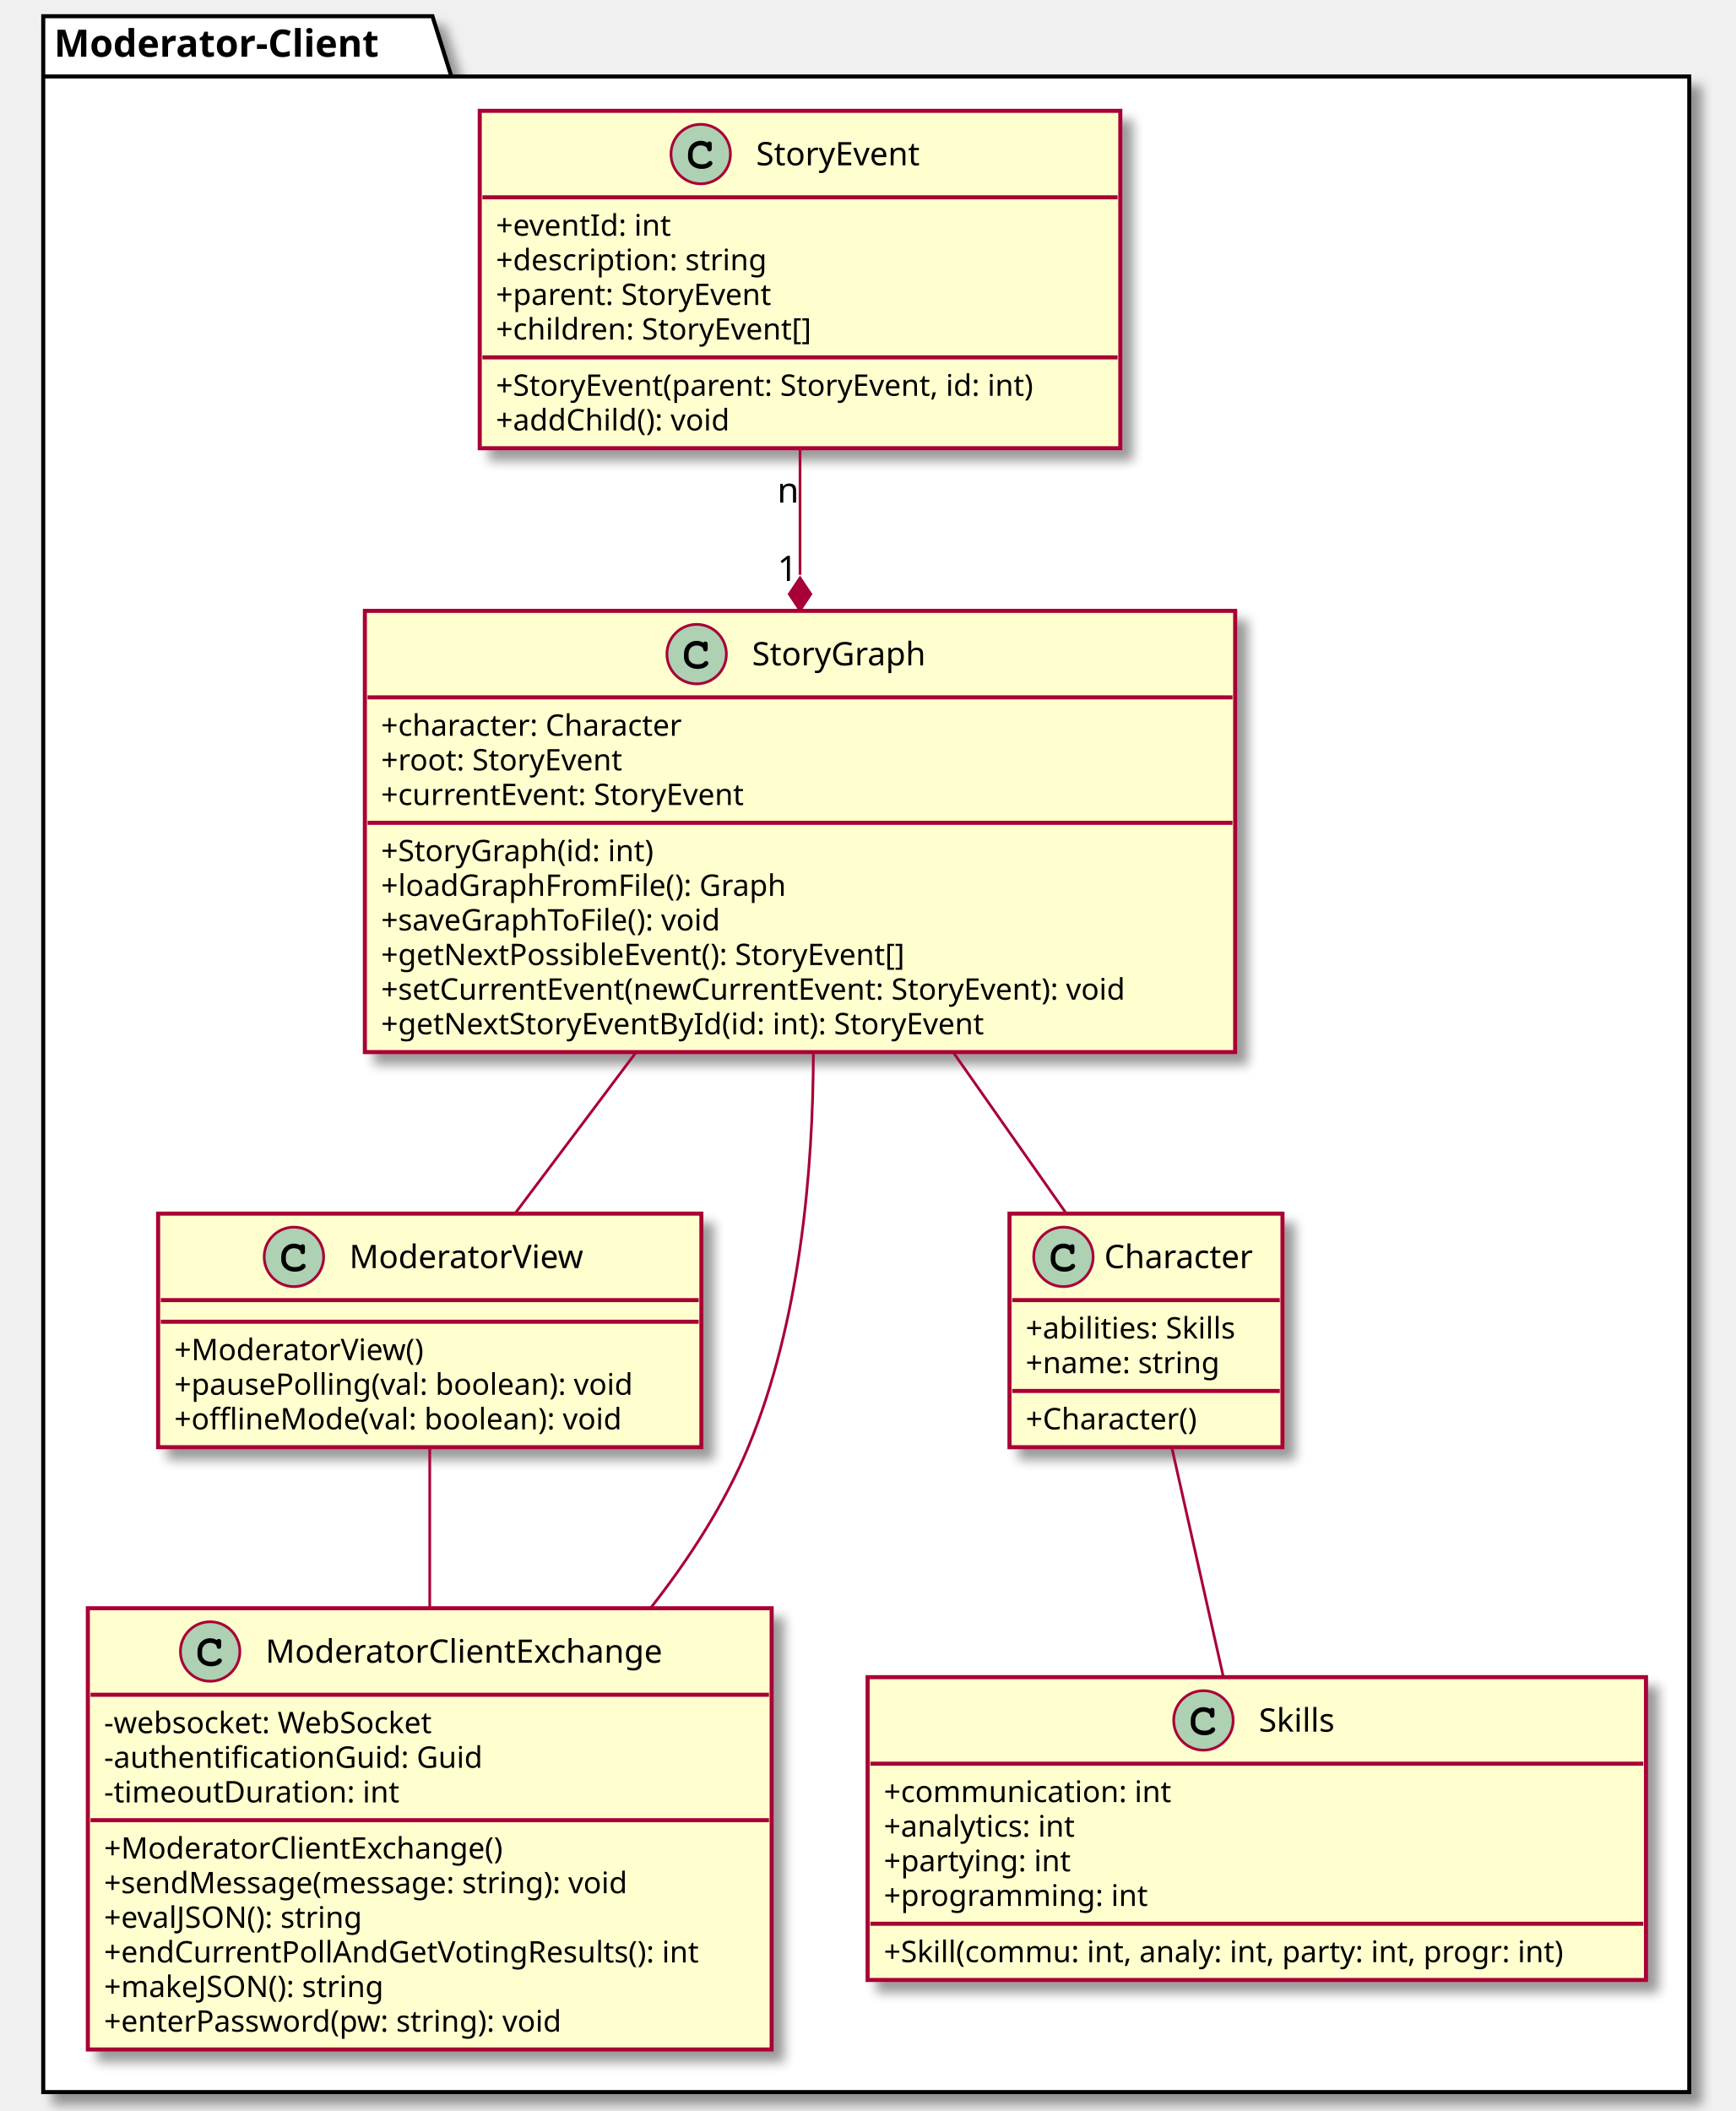
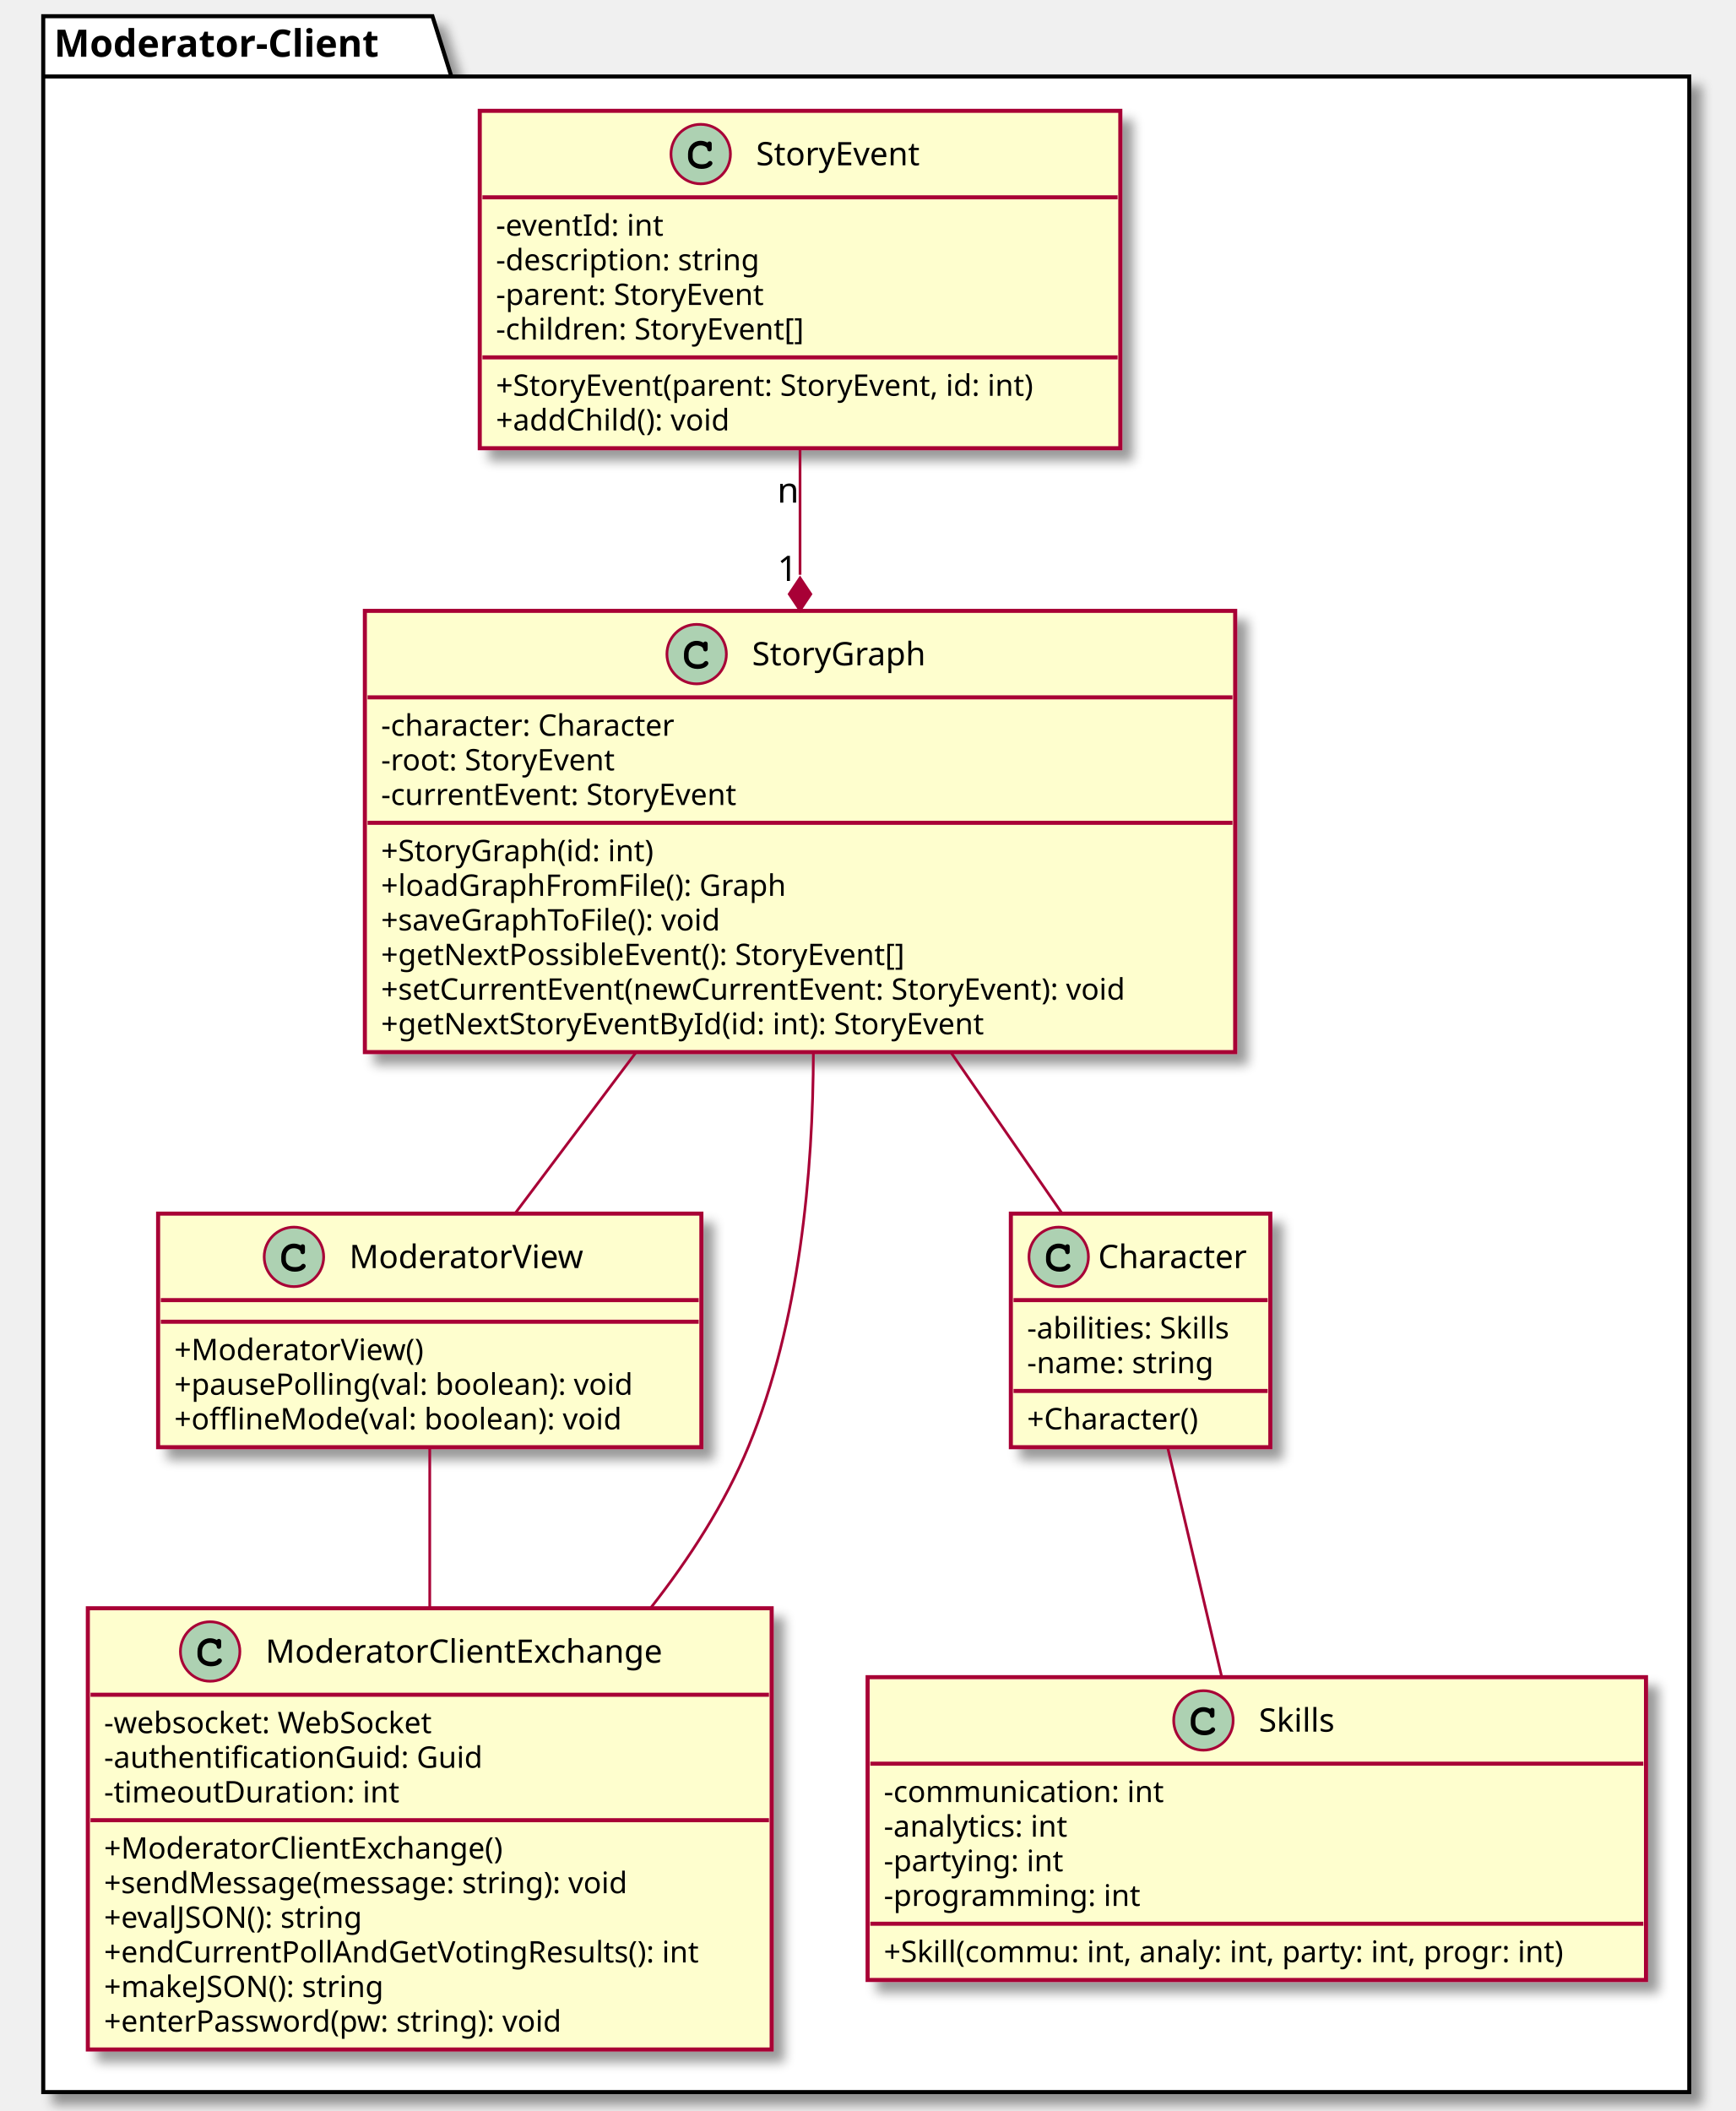
<svg xmlns="http://www.w3.org/2000/svg" contentScriptType="application/ecmascript" contentStyleType="text/css" height="781px" preserveAspectRatio="none" style="width:642px;height:781px;" version="1.1" viewBox="0 0 642 781" width="642px" zoomAndPan="magnify">
  <defs>
-     <filter height="300%" id="fl0wycodmcy0q" width="300%" x="-1" y="-1">
+     <filter height="300%" id="fbt87au7a5bzs" width="300%" x="-1" y="-1">
      <feGaussianBlur result="blurOut" stdDeviation="2.0" />
      <feColorMatrix in="blurOut" result="blurOut2" type="matrix" values="0 0 0 0 0 0 0 0 0 0 0 0 0 0 0 0 0 0 .4 0" />
      <feOffset dx="4.0" dy="4.0" in="blurOut2" result="blurOut3" />
      <feBlend in="SourceGraphic" in2="blurOut3" mode="normal" />
    </filter>
  </defs>
  <g>
-     <polygon fill="#FFFFFF" filter="url(#fl0wycodmcy0q)" points="16,6,160,6,167,28.297,625,28.297,625,774,16,774,16,6" style="stroke: #000000; stroke-width: 1.5;" />
+     <polygon fill="#FFFFFF" filter="url(#fbt87au7a5bzs)" points="16,6,160,6,167,28.297,625,28.297,625,774,16,774,16,6" style="stroke: #000000; stroke-width: 1.5;" />
    <line style="stroke: #000000; stroke-width: 1.5;" x1="16" x2="167" y1="28.297" y2="28.297" />
    <text fill="#000000" font-family="sans-serif" font-size="14" font-weight="bold" lengthAdjust="spacingAndGlyphs" textLength="138" x="20" y="20.995">Moderator-Client</text>
-     <rect codeLine="5" fill="#FEFECE" filter="url(#fl0wycodmcy0q)" height="124.828" id="StoryEvent" style="stroke: #A80036; stroke-width: 1.5;" width="237" x="177.5" y="41" />
+     <rect codeLine="5" fill="#FEFECE" filter="url(#fbt87au7a5bzs)" height="124.828" id="StoryEvent" style="stroke: #A80036; stroke-width: 1.5;" width="237" x="177.5" y="41" />
    <ellipse cx="259.25" cy="57" fill="#ADD1B2" rx="11" ry="11" style="stroke: #A80036; stroke-width: 1.0;" />
    <path d="M261.594,52.672 C260.656,52.234 260.062,52.094 259.188,52.094 C256.562,52.094 254.562,54.172 254.562,56.891 L254.562,58.016 C254.562,60.594 256.672,62.484 259.562,62.484 C260.781,62.484 261.938,62.188 262.688,61.641 C263.266,61.234 263.594,60.781 263.594,60.391 C263.594,59.938 263.203,59.547 262.734,59.547 C262.516,59.547 262.312,59.625 262.125,59.812 C261.672,60.297 261.672,60.297 261.484,60.391 C261.062,60.656 260.375,60.781 259.609,60.781 C257.562,60.781 256.266,59.688 256.266,57.984 L256.266,56.891 C256.266,55.109 257.516,53.797 259.25,53.797 C259.828,53.797 260.438,53.953 260.906,54.203 C261.391,54.484 261.562,54.703 261.656,55.109 C261.719,55.516 261.75,55.641 261.891,55.766 C262.031,55.906 262.266,56.016 262.484,56.016 C262.75,56.016 263.016,55.875 263.188,55.656 C263.297,55.5 263.328,55.312 263.328,54.891 L263.328,53.469 C263.328,53.031 263.312,52.906 263.219,52.75 C263.062,52.484 262.781,52.344 262.484,52.344 C262.188,52.344 261.984,52.438 261.766,52.75 L261.594,52.672 Z " fill="#000000" />
    <text fill="#000000" font-family="sans-serif" font-size="12" lengthAdjust="spacingAndGlyphs" textLength="65" x="279.75" y="61.154">StoryEvent</text>
    <line style="stroke: #A80036; stroke-width: 1.5;" x1="178.5" x2="413.5" y1="73" y2="73" />
-     <text fill="#000000" font-family="sans-serif" font-size="11" lengthAdjust="spacingAndGlyphs" textLength="74" x="183.5" y="87.21">+eventId: int</text>
-     <text fill="#000000" font-family="sans-serif" font-size="11" lengthAdjust="spacingAndGlyphs" textLength="109" x="183.5" y="100.015">+description: string</text>
-     <text fill="#000000" font-family="sans-serif" font-size="11" lengthAdjust="spacingAndGlyphs" textLength="116" x="183.5" y="112.82">+parent: StoryEvent</text>
-     <text fill="#000000" font-family="sans-serif" font-size="11" lengthAdjust="spacingAndGlyphs" textLength="132" x="183.5" y="125.624">+children: StoryEvent[]</text>
+     <text fill="#000000" font-family="sans-serif" font-size="11" lengthAdjust="spacingAndGlyphs" textLength="69" x="183.5" y="87.21">-eventId: int</text>
+     <text fill="#000000" font-family="sans-serif" font-size="11" lengthAdjust="spacingAndGlyphs" textLength="104" x="183.5" y="100.015">-description: string</text>
+     <text fill="#000000" font-family="sans-serif" font-size="11" lengthAdjust="spacingAndGlyphs" textLength="111" x="183.5" y="112.82">-parent: StoryEvent</text>
+     <text fill="#000000" font-family="sans-serif" font-size="11" lengthAdjust="spacingAndGlyphs" textLength="127" x="183.5" y="125.624">-children: StoryEvent[]</text>
    <line style="stroke: #A80036; stroke-width: 1.5;" x1="178.5" x2="413.5" y1="132.219" y2="132.219" />
    <text fill="#000000" font-family="sans-serif" font-size="11" lengthAdjust="spacingAndGlyphs" textLength="225" x="183.5" y="146.429">+StoryEvent(parent: StoryEvent, id: int)</text>
    <text fill="#000000" font-family="sans-serif" font-size="11" lengthAdjust="spacingAndGlyphs" textLength="97" x="183.5" y="159.234">+addChild(): void</text>
-     <rect codeLine="14" fill="#FEFECE" filter="url(#fl0wycodmcy0q)" height="163.242" id="StoryGraph" style="stroke: #A80036; stroke-width: 1.5;" width="322" x="135" y="226" />
+     <rect codeLine="14" fill="#FEFECE" filter="url(#fbt87au7a5bzs)" height="163.242" id="StoryGraph" style="stroke: #A80036; stroke-width: 1.5;" width="322" x="135" y="226" />
    <ellipse cx="257.75" cy="242" fill="#ADD1B2" rx="11" ry="11" style="stroke: #A80036; stroke-width: 1.0;" />
    <path d="M260.094,237.672 C259.156,237.234 258.562,237.094 257.688,237.094 C255.062,237.094 253.062,239.172 253.062,241.891 L253.062,243.016 C253.062,245.594 255.172,247.484 258.062,247.484 C259.281,247.484 260.438,247.188 261.188,246.641 C261.766,246.234 262.094,245.781 262.094,245.391 C262.094,244.938 261.703,244.547 261.234,244.547 C261.016,244.547 260.812,244.625 260.625,244.812 C260.172,245.297 260.172,245.297 259.984,245.391 C259.562,245.656 258.875,245.781 258.109,245.781 C256.062,245.781 254.766,244.688 254.766,242.984 L254.766,241.891 C254.766,240.109 256.016,238.797 257.75,238.797 C258.328,238.797 258.938,238.953 259.406,239.203 C259.891,239.484 260.062,239.703 260.156,240.109 C260.219,240.516 260.25,240.641 260.391,240.766 C260.531,240.906 260.766,241.016 260.984,241.016 C261.25,241.016 261.516,240.875 261.688,240.656 C261.797,240.5 261.828,240.312 261.828,239.891 L261.828,238.469 C261.828,238.031 261.812,237.906 261.719,237.75 C261.562,237.484 261.281,237.344 260.984,237.344 C260.688,237.344 260.484,237.438 260.266,237.75 L260.094,237.672 Z " fill="#000000" />
    <text fill="#000000" font-family="sans-serif" font-size="12" lengthAdjust="spacingAndGlyphs" textLength="68" x="278.25" y="246.154">StoryGraph</text>
    <line style="stroke: #A80036; stroke-width: 1.5;" x1="136" x2="456" y1="258" y2="258" />
-     <text fill="#000000" font-family="sans-serif" font-size="11" lengthAdjust="spacingAndGlyphs" textLength="124" x="141" y="272.21">+character: Character</text>
-     <text fill="#000000" font-family="sans-serif" font-size="11" lengthAdjust="spacingAndGlyphs" textLength="101" x="141" y="285.015">+root: StoryEvent</text>
-     <text fill="#000000" font-family="sans-serif" font-size="11" lengthAdjust="spacingAndGlyphs" textLength="152" x="141" y="297.82">+currentEvent: StoryEvent</text>
+     <text fill="#000000" font-family="sans-serif" font-size="11" lengthAdjust="spacingAndGlyphs" textLength="119" x="141" y="272.21">-character: Character</text>
+     <text fill="#000000" font-family="sans-serif" font-size="11" lengthAdjust="spacingAndGlyphs" textLength="96" x="141" y="285.015">-root: StoryEvent</text>
+     <text fill="#000000" font-family="sans-serif" font-size="11" lengthAdjust="spacingAndGlyphs" textLength="147" x="141" y="297.82">-currentEvent: StoryEvent</text>
    <line style="stroke: #A80036; stroke-width: 1.5;" x1="136" x2="456" y1="304.414" y2="304.414" />
    <text fill="#000000" font-family="sans-serif" font-size="11" lengthAdjust="spacingAndGlyphs" textLength="112" x="141" y="318.625">+StoryGraph(id: int)</text>
    <text fill="#000000" font-family="sans-serif" font-size="11" lengthAdjust="spacingAndGlyphs" textLength="164" x="141" y="331.429">+loadGraphFromFile(): Graph</text>
    <text fill="#000000" font-family="sans-serif" font-size="11" lengthAdjust="spacingAndGlyphs" textLength="144" x="141" y="344.234">+saveGraphToFile(): void</text>
    <text fill="#000000" font-family="sans-serif" font-size="11" lengthAdjust="spacingAndGlyphs" textLength="220" x="141" y="357.039">+getNextPossibleEvent(): StoryEvent[]</text>
    <text fill="#000000" font-family="sans-serif" font-size="11" lengthAdjust="spacingAndGlyphs" textLength="310" x="141" y="369.843">+setCurrentEvent(newCurrentEvent: StoryEvent): void</text>
    <text fill="#000000" font-family="sans-serif" font-size="11" lengthAdjust="spacingAndGlyphs" textLength="252" x="141" y="382.648">+getNextStoryEventById(id: int): StoryEvent</text>
-     <rect codeLine="26" fill="#FEFECE" filter="url(#fl0wycodmcy0q)" height="86.414" id="mf" style="stroke: #A80036; stroke-width: 1.5;" width="201" x="58.5" y="449" />
+     <rect codeLine="26" fill="#FEFECE" filter="url(#fbt87au7a5bzs)" height="86.414" id="mf" style="stroke: #A80036; stroke-width: 1.5;" width="201" x="58.5" y="449" />
    <ellipse cx="108.75" cy="465" fill="#ADD1B2" rx="11" ry="11" style="stroke: #A80036; stroke-width: 1.0;" />
    <path d="M111.094,460.672 C110.156,460.234 109.562,460.094 108.688,460.094 C106.062,460.094 104.062,462.172 104.062,464.891 L104.062,466.016 C104.062,468.594 106.172,470.484 109.062,470.484 C110.281,470.484 111.438,470.188 112.188,469.641 C112.766,469.234 113.094,468.781 113.094,468.391 C113.094,467.938 112.703,467.547 112.234,467.547 C112.016,467.547 111.812,467.625 111.625,467.812 C111.172,468.297 111.172,468.297 110.984,468.391 C110.562,468.656 109.875,468.781 109.109,468.781 C107.062,468.781 105.766,467.688 105.766,465.984 L105.766,464.891 C105.766,463.109 107.016,461.797 108.75,461.797 C109.328,461.797 109.938,461.953 110.406,462.203 C110.891,462.484 111.062,462.703 111.156,463.109 C111.219,463.516 111.25,463.641 111.391,463.766 C111.531,463.906 111.766,464.016 111.984,464.016 C112.25,464.016 112.516,463.875 112.688,463.656 C112.797,463.5 112.828,463.312 112.828,462.891 L112.828,461.469 C112.828,461.031 112.812,460.906 112.719,460.75 C112.562,460.484 112.281,460.344 111.984,460.344 C111.688,460.344 111.484,460.438 111.266,460.75 L111.094,460.672 Z " fill="#000000" />
    <text fill="#000000" font-family="sans-serif" font-size="12" lengthAdjust="spacingAndGlyphs" textLength="92" x="129.25" y="469.154">ModeratorView</text>
    <line style="stroke: #A80036; stroke-width: 1.5;" x1="59.5" x2="258.5" y1="481" y2="481" />
    <line style="stroke: #A80036; stroke-width: 1.5;" x1="59.5" x2="258.5" y1="489" y2="489" />
    <text fill="#000000" font-family="sans-serif" font-size="11" lengthAdjust="spacingAndGlyphs" textLength="102" x="64.5" y="503.21">+ModeratorView()</text>
    <text fill="#000000" font-family="sans-serif" font-size="11" lengthAdjust="spacingAndGlyphs" textLength="189" x="64.5" y="516.015">+pausePolling(val: boolean): void</text>
    <text fill="#000000" font-family="sans-serif" font-size="11" lengthAdjust="spacingAndGlyphs" textLength="185" x="64.5" y="528.82">+offlineMode(val: boolean): void</text>
-     <rect codeLine="32" fill="#FEFECE" filter="url(#fl0wycodmcy0q)" height="163.242" id="mcei" style="stroke: #A80036; stroke-width: 1.5;" width="253" x="32.5" y="595" />
+     <rect codeLine="32" fill="#FEFECE" filter="url(#fbt87au7a5bzs)" height="163.242" id="mcei" style="stroke: #A80036; stroke-width: 1.5;" width="253" x="32.5" y="595" />
    <ellipse cx="77.75" cy="611" fill="#ADD1B2" rx="11" ry="11" style="stroke: #A80036; stroke-width: 1.0;" />
    <path d="M80.094,606.672 C79.156,606.234 78.562,606.094 77.688,606.094 C75.062,606.094 73.062,608.172 73.062,610.891 L73.062,612.016 C73.062,614.594 75.172,616.484 78.062,616.484 C79.281,616.484 80.438,616.188 81.188,615.641 C81.766,615.234 82.094,614.781 82.094,614.391 C82.094,613.938 81.703,613.547 81.234,613.547 C81.016,613.547 80.812,613.625 80.625,613.812 C80.172,614.297 80.172,614.297 79.984,614.391 C79.562,614.656 78.875,614.781 78.109,614.781 C76.062,614.781 74.766,613.688 74.766,611.984 L74.766,610.891 C74.766,609.109 76.016,607.797 77.75,607.797 C78.328,607.797 78.938,607.953 79.406,608.203 C79.891,608.484 80.062,608.703 80.156,609.109 C80.219,609.516 80.25,609.641 80.391,609.766 C80.531,609.906 80.766,610.016 80.984,610.016 C81.25,610.016 81.516,609.875 81.688,609.656 C81.797,609.5 81.828,609.312 81.828,608.891 L81.828,607.469 C81.828,607.031 81.812,606.906 81.719,606.75 C81.562,606.484 81.281,606.344 80.984,606.344 C80.688,606.344 80.484,606.438 80.266,606.75 L80.094,606.672 Z " fill="#000000" />
    <text fill="#000000" font-family="sans-serif" font-size="12" lengthAdjust="spacingAndGlyphs" textLength="154" x="98.25" y="615.154">ModeratorClientExchange</text>
    <line style="stroke: #A80036; stroke-width: 1.5;" x1="33.5" x2="284.5" y1="627" y2="627" />
    <text fill="#000000" font-family="sans-serif" font-size="11" lengthAdjust="spacingAndGlyphs" textLength="137" x="38.5" y="641.21">-websocket: WebSocket</text>
    <text fill="#000000" font-family="sans-serif" font-size="11" lengthAdjust="spacingAndGlyphs" textLength="151" x="38.5" y="654.015">-authentificationGuid: Guid</text>
    <text fill="#000000" font-family="sans-serif" font-size="11" lengthAdjust="spacingAndGlyphs" textLength="117" x="38.5" y="666.82">-timeoutDuration: int</text>
    <line style="stroke: #A80036; stroke-width: 1.5;" x1="33.5" x2="284.5" y1="673.414" y2="673.414" />
    <text fill="#000000" font-family="sans-serif" font-size="11" lengthAdjust="spacingAndGlyphs" textLength="163" x="38.5" y="687.625">+ModeratorClientExchange()</text>
    <text fill="#000000" font-family="sans-serif" font-size="11" lengthAdjust="spacingAndGlyphs" textLength="218" x="38.5" y="700.429">+sendMessage(message: string): void</text>
    <text fill="#000000" font-family="sans-serif" font-size="11" lengthAdjust="spacingAndGlyphs" textLength="108" x="38.5" y="713.234">+evalJSON(): string</text>
    <text fill="#000000" font-family="sans-serif" font-size="11" lengthAdjust="spacingAndGlyphs" textLength="241" x="38.5" y="726.039">+endCurrentPollAndGetVotingResults(): int</text>
    <text fill="#000000" font-family="sans-serif" font-size="11" lengthAdjust="spacingAndGlyphs" textLength="115" x="38.5" y="738.843">+makeJSON(): string</text>
    <text fill="#000000" font-family="sans-serif" font-size="11" lengthAdjust="spacingAndGlyphs" textLength="185" x="38.5" y="751.648">+enterPassword(pw: string): void</text>
-     <rect codeLine="44" fill="#FEFECE" filter="url(#fl0wycodmcy0q)" height="112.023" id="Skills" style="stroke: #A80036; stroke-width: 1.5;" width="288" x="321" y="620.5" />
+     <rect codeLine="44" fill="#FEFECE" filter="url(#fbt87au7a5bzs)" height="112.023" id="Skills" style="stroke: #A80036; stroke-width: 1.5;" width="288" x="321" y="620.5" />
    <ellipse cx="445.25" cy="636.5" fill="#ADD1B2" rx="11" ry="11" style="stroke: #A80036; stroke-width: 1.0;" />
    <path d="M447.594,632.172 C446.656,631.734 446.062,631.594 445.188,631.594 C442.562,631.594 440.562,633.672 440.562,636.391 L440.562,637.516 C440.562,640.094 442.672,641.984 445.562,641.984 C446.781,641.984 447.938,641.688 448.688,641.141 C449.266,640.734 449.594,640.281 449.594,639.891 C449.594,639.438 449.203,639.047 448.734,639.047 C448.516,639.047 448.312,639.125 448.125,639.312 C447.672,639.797 447.672,639.797 447.484,639.891 C447.062,640.156 446.375,640.281 445.609,640.281 C443.562,640.281 442.266,639.188 442.266,637.484 L442.266,636.391 C442.266,634.609 443.516,633.297 445.25,633.297 C445.828,633.297 446.438,633.453 446.906,633.703 C447.391,633.984 447.562,634.203 447.656,634.609 C447.719,635.016 447.75,635.141 447.891,635.266 C448.031,635.406 448.266,635.516 448.484,635.516 C448.75,635.516 449.016,635.375 449.188,635.156 C449.297,635 449.328,634.812 449.328,634.391 L449.328,632.969 C449.328,632.531 449.312,632.406 449.219,632.25 C449.062,631.984 448.781,631.844 448.484,631.844 C448.188,631.844 447.984,631.938 447.766,632.25 L447.594,632.172 Z " fill="#000000" />
    <text fill="#000000" font-family="sans-serif" font-size="12" lengthAdjust="spacingAndGlyphs" textLength="31" x="465.75" y="640.654">Skills</text>
    <line style="stroke: #A80036; stroke-width: 1.5;" x1="322" x2="608" y1="652.5" y2="652.5" />
-     <text fill="#000000" font-family="sans-serif" font-size="11" lengthAdjust="spacingAndGlyphs" textLength="116" x="327" y="666.71">+communication: int</text>
-     <text fill="#000000" font-family="sans-serif" font-size="11" lengthAdjust="spacingAndGlyphs" textLength="80" x="327" y="679.515">+analytics: int</text>
-     <text fill="#000000" font-family="sans-serif" font-size="11" lengthAdjust="spacingAndGlyphs" textLength="76" x="327" y="692.32">+partying: int</text>
-     <text fill="#000000" font-family="sans-serif" font-size="11" lengthAdjust="spacingAndGlyphs" textLength="105" x="327" y="705.125">+programming: int</text>
+     <text fill="#000000" font-family="sans-serif" font-size="11" lengthAdjust="spacingAndGlyphs" textLength="111" x="327" y="666.71">-communication: int</text>
+     <text fill="#000000" font-family="sans-serif" font-size="11" lengthAdjust="spacingAndGlyphs" textLength="75" x="327" y="679.515">-analytics: int</text>
+     <text fill="#000000" font-family="sans-serif" font-size="11" lengthAdjust="spacingAndGlyphs" textLength="71" x="327" y="692.32">-partying: int</text>
+     <text fill="#000000" font-family="sans-serif" font-size="11" lengthAdjust="spacingAndGlyphs" textLength="100" x="327" y="705.125">-programming: int</text>
    <line style="stroke: #A80036; stroke-width: 1.5;" x1="322" x2="608" y1="711.719" y2="711.719" />
    <text fill="#000000" font-family="sans-serif" font-size="11" lengthAdjust="spacingAndGlyphs" textLength="276" x="327" y="725.929">+Skill(commu: int, analy: int, party: int, progr: int)</text>
-     <rect codeLine="52" fill="#FEFECE" filter="url(#fl0wycodmcy0q)" height="86.414" id="Character" style="stroke: #A80036; stroke-width: 1.5;" width="101" x="373.5" y="449" />
-     <ellipse cx="393.45" cy="465" fill="#ADD1B2" rx="11" ry="11" style="stroke: #A80036; stroke-width: 1.0;" />
-     <path d="M395.794,460.672 C394.856,460.234 394.262,460.094 393.387,460.094 C390.762,460.094 388.762,462.172 388.762,464.891 L388.762,466.016 C388.762,468.594 390.872,470.484 393.762,470.484 C394.981,470.484 396.137,470.188 396.887,469.641 C397.466,469.234 397.794,468.781 397.794,468.391 C397.794,467.938 397.403,467.547 396.934,467.547 C396.716,467.547 396.512,467.625 396.325,467.812 C395.872,468.297 395.872,468.297 395.684,468.391 C395.262,468.656 394.575,468.781 393.809,468.781 C391.762,468.781 390.466,467.688 390.466,465.984 L390.466,464.891 C390.466,463.109 391.716,461.797 393.45,461.797 C394.028,461.797 394.637,461.953 395.106,462.203 C395.591,462.484 395.762,462.703 395.856,463.109 C395.919,463.516 395.95,463.641 396.091,463.766 C396.231,463.906 396.466,464.016 396.684,464.016 C396.95,464.016 397.216,463.875 397.387,463.656 C397.497,463.5 397.528,463.312 397.528,462.891 L397.528,461.469 C397.528,461.031 397.512,460.906 397.419,460.75 C397.262,460.484 396.981,460.344 396.684,460.344 C396.387,460.344 396.184,460.438 395.966,460.75 L395.794,460.672 Z " fill="#000000" />
-     <text fill="#000000" font-family="sans-serif" font-size="12" lengthAdjust="spacingAndGlyphs" textLength="58" x="408.55" y="469.154">Character</text>
-     <line style="stroke: #A80036; stroke-width: 1.5;" x1="374.5" x2="473.5" y1="481" y2="481" />
-     <text fill="#000000" font-family="sans-serif" font-size="11" lengthAdjust="spacingAndGlyphs" textLength="89" x="379.5" y="495.21">+abilities: Skills</text>
-     <text fill="#000000" font-family="sans-serif" font-size="11" lengthAdjust="spacingAndGlyphs" textLength="80" x="379.5" y="508.015">+name: string</text>
-     <line style="stroke: #A80036; stroke-width: 1.5;" x1="374.5" x2="473.5" y1="514.609" y2="514.609" />
-     <text fill="#000000" font-family="sans-serif" font-size="11" lengthAdjust="spacingAndGlyphs" textLength="72" x="379.5" y="528.82">+Character()</text>
+     <rect codeLine="52" fill="#FEFECE" filter="url(#fbt87au7a5bzs)" height="86.414" id="Character" style="stroke: #A80036; stroke-width: 1.5;" width="96" x="374" y="449" />
+     <ellipse cx="391.7" cy="465" fill="#ADD1B2" rx="11" ry="11" style="stroke: #A80036; stroke-width: 1.0;" />
+     <path d="M394.044,460.672 C393.106,460.234 392.512,460.094 391.637,460.094 C389.012,460.094 387.012,462.172 387.012,464.891 L387.012,466.016 C387.012,468.594 389.122,470.484 392.012,470.484 C393.231,470.484 394.387,470.188 395.137,469.641 C395.716,469.234 396.044,468.781 396.044,468.391 C396.044,467.938 395.653,467.547 395.184,467.547 C394.966,467.547 394.762,467.625 394.575,467.812 C394.122,468.297 394.122,468.297 393.934,468.391 C393.512,468.656 392.825,468.781 392.059,468.781 C390.012,468.781 388.716,467.688 388.716,465.984 L388.716,464.891 C388.716,463.109 389.966,461.797 391.7,461.797 C392.278,461.797 392.887,461.953 393.356,462.203 C393.841,462.484 394.012,462.703 394.106,463.109 C394.169,463.516 394.2,463.641 394.341,463.766 C394.481,463.906 394.716,464.016 394.934,464.016 C395.2,464.016 395.466,463.875 395.637,463.656 C395.747,463.5 395.778,463.312 395.778,462.891 L395.778,461.469 C395.778,461.031 395.762,460.906 395.669,460.75 C395.512,460.484 395.231,460.344 394.934,460.344 C394.637,460.344 394.434,460.438 394.216,460.75 L394.044,460.672 Z " fill="#000000" />
+     <text fill="#000000" font-family="sans-serif" font-size="12" lengthAdjust="spacingAndGlyphs" textLength="58" x="406.3" y="469.154">Character</text>
+     <line style="stroke: #A80036; stroke-width: 1.5;" x1="375" x2="469" y1="481" y2="481" />
+     <text fill="#000000" font-family="sans-serif" font-size="11" lengthAdjust="spacingAndGlyphs" textLength="84" x="380" y="495.21">-abilities: Skills</text>
+     <text fill="#000000" font-family="sans-serif" font-size="11" lengthAdjust="spacingAndGlyphs" textLength="75" x="380" y="508.015">-name: string</text>
+     <line style="stroke: #A80036; stroke-width: 1.5;" x1="375" x2="469" y1="514.609" y2="514.609" />
+     <text fill="#000000" font-family="sans-serif" font-size="11" lengthAdjust="spacingAndGlyphs" textLength="72" x="380" y="528.82">+Character()</text>
    <path codeLine="58" d="M296,166.204 C296,180.889 296,196.886 296,212.65 " fill="none" id="StoryEvent-to-StoryGraph" style="stroke: #A80036; stroke-width: 1.0;" />
    <polygon fill="#A80036" points="296,225.802,300,219.802,296,213.802,292,219.802,296,225.802" style="stroke: #A80036; stroke-width: 1.0;" />
    <text fill="#000000" font-family="sans-serif" font-size="13" lengthAdjust="spacingAndGlyphs" textLength="8" x="287.562" y="185.966">n</text>
    <text fill="#000000" font-family="sans-serif" font-size="13" lengthAdjust="spacingAndGlyphs" textLength="8" x="287.644" y="214.92">1</text>
    <path codeLine="59" d="M235.511,389.078 C220.028,409.704 203.991,431.066 190.624,448.873 " fill="none" id="StoryGraph-mf" style="stroke: #A80036; stroke-width: 1.0;" />
-     <path codeLine="60" d="M352.515,389.078 C366.981,409.704 381.964,431.066 394.453,448.873 " fill="none" id="StoryGraph-Character" style="stroke: #A80036; stroke-width: 1.0;" />
-     <path codeLine="61" d="M433.509,535.328 C439.187,560.599 446.461,592.978 452.587,620.249 " fill="none" id="Character-Skills" style="stroke: #A80036; stroke-width: 1.0;" />
+     <path codeLine="60" d="M351.632,389.078 C365.872,409.704 380.621,431.066 392.915,448.873 " fill="none" id="StoryGraph-Character" style="stroke: #A80036; stroke-width: 1.0;" />
+     <path codeLine="61" d="M431.973,535.328 C437.928,560.599 445.557,592.978 451.982,620.249 " fill="none" id="Character-Skills" style="stroke: #A80036; stroke-width: 1.0;" />
    <path codeLine="62" d="M159,535.328 C159,553.018 159,574.191 159,594.656 " fill="none" id="mf-mcei" style="stroke: #A80036; stroke-width: 1.0;" />
    <path codeLine="63" d="M300.941,389.11 C300.835,433.667 295.918,489.125 277,535 C268.256,556.203 255.097,576.593 240.698,594.95 " fill="none" id="StoryGraph-mcei" style="stroke: #A80036; stroke-width: 1.0;" />
  </g>
</svg>
